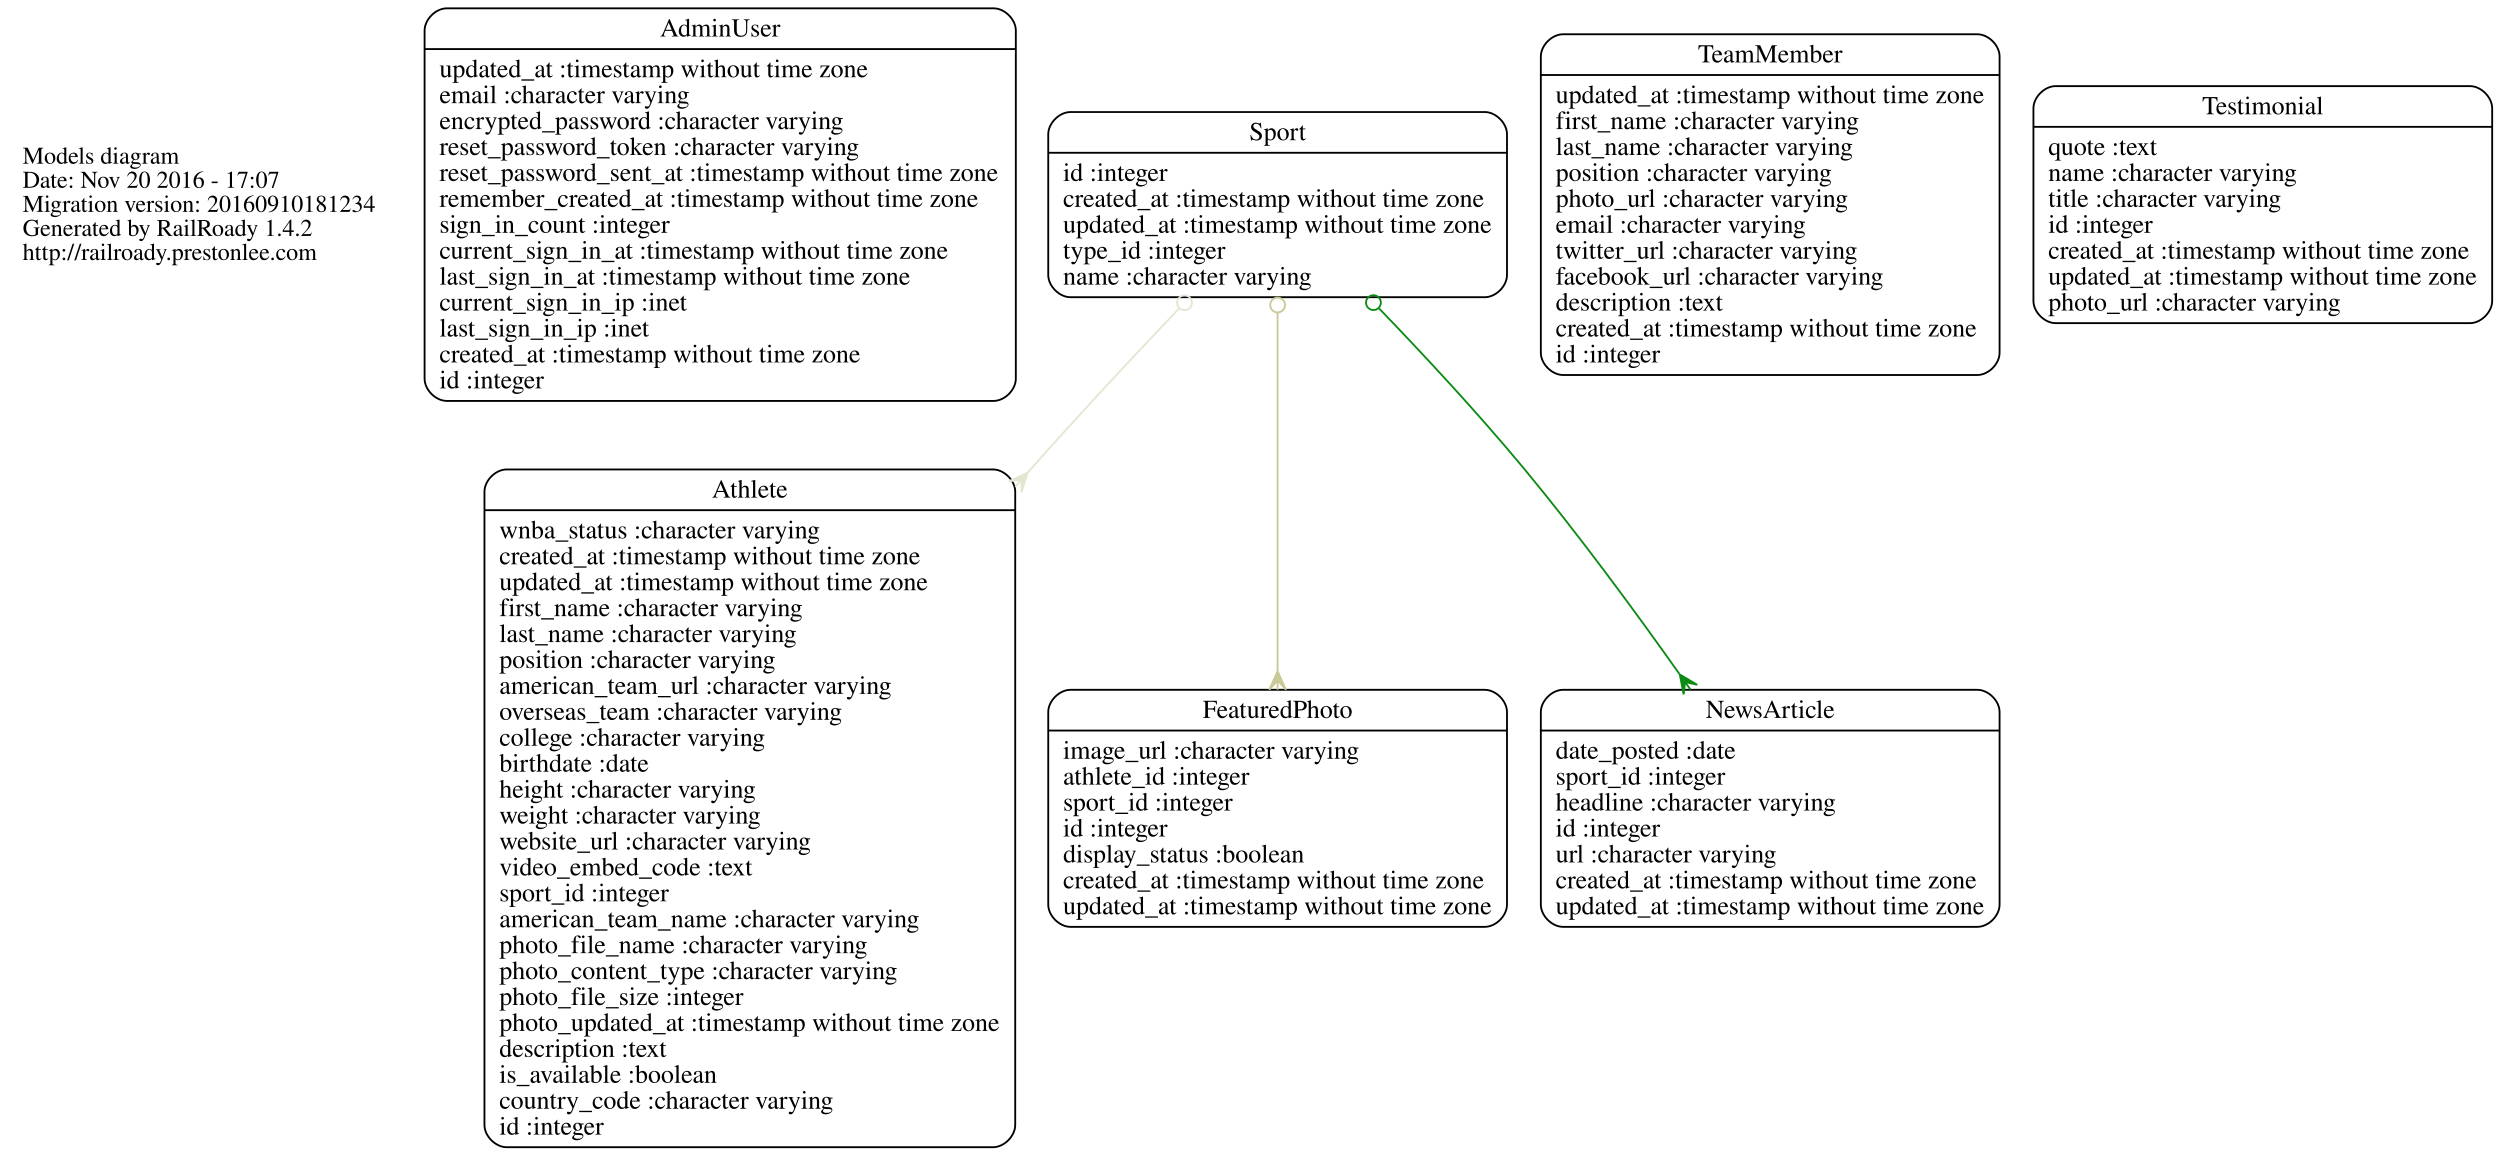
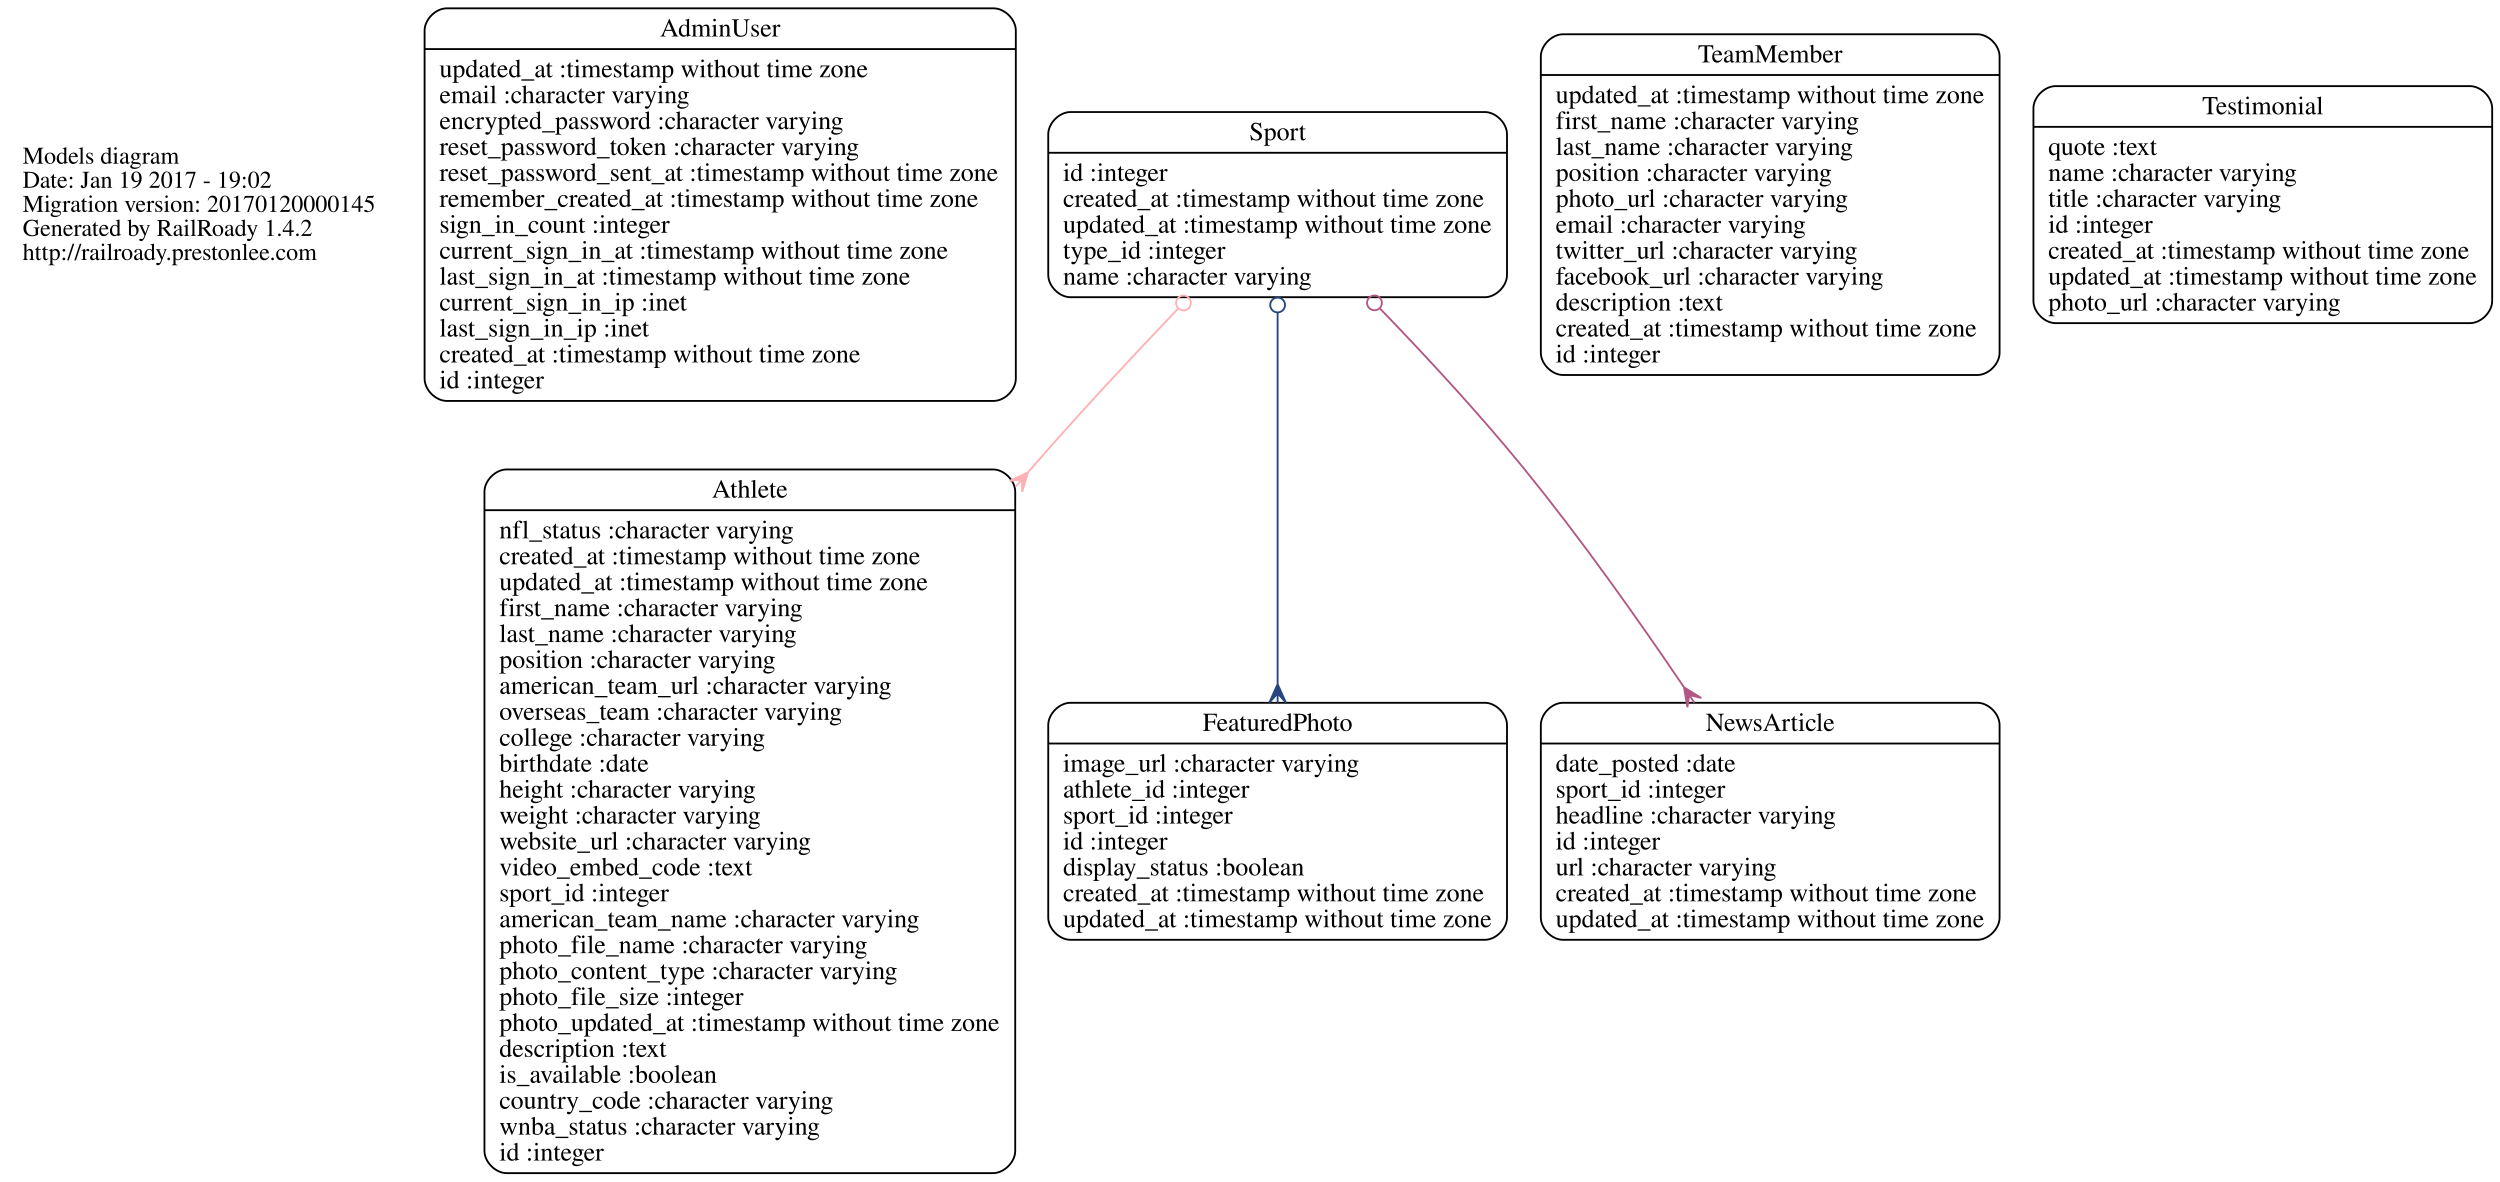
- <svg xmlns="http://www.w3.org/2000/svg" width="1350pt" height="624pt" viewBox="0.00 0.00 1349.55 624.00">
-   <g id="graph0" class="graph" transform="scale(1 1) rotate(0) translate(4 620)">
-     <polygon fill="none" stroke="none" points="-4,4 -4,-620 1345.55,-620 1345.55,4 -4,4" />
+ <svg xmlns="http://www.w3.org/2000/svg" width="1350pt" height="638pt" viewBox="0.00 0.00 1349.55 638.00">
+   <g id="graph0" class="graph" transform="scale(1 1) rotate(0) translate(4 634)">
+     <polygon fill="none" stroke="none" points="-4,4 -4,-634 1345.55,-634 1345.55,4 -4,4" />
    <g id="node1" class="node">
-       <text text-anchor="start" x="8" y="-531.6" font-family="Times,serif" font-size="13.00">Models diagram</text>
-       <text text-anchor="start" x="8" y="-518.6" font-family="Times,serif" font-size="13.00">Date: Nov 20 2016 - 17:07</text>
-       <text text-anchor="start" x="8" y="-505.6" font-family="Times,serif" font-size="13.00">Migration version: 20160910181234</text>
-       <text text-anchor="start" x="8" y="-492.6" font-family="Times,serif" font-size="13.00">Generated by RailRoady 1.4.2</text>
-       <text text-anchor="start" x="8" y="-479.6" font-family="Times,serif" font-size="13.00">http://railroady.prestonlee.com</text>
+       <text text-anchor="start" x="8" y="-545.6" font-family="Times,serif" font-size="13.00">Models diagram</text>
+       <text text-anchor="start" x="8" y="-532.6" font-family="Times,serif" font-size="13.00">Date: Jan 19 2017 - 19:02</text>
+       <text text-anchor="start" x="8" y="-519.6" font-family="Times,serif" font-size="13.00">Migration version: 20170120000145</text>
+       <text text-anchor="start" x="8" y="-506.6" font-family="Times,serif" font-size="13.00">Generated by RailRoady 1.4.2</text>
+       <text text-anchor="start" x="8" y="-493.6" font-family="Times,serif" font-size="13.00">http://railroady.prestonlee.com</text>
    </g>
    <g id="node2" class="node">
-       <path fill="none" stroke="black" d="M237.053,-403.5C237.053,-403.5 532.323,-403.5 532.323,-403.5 538.323,-403.5 544.323,-409.5 544.323,-415.5 544.323,-415.5 544.323,-603.5 544.323,-603.5 544.323,-609.5 538.323,-615.5 532.323,-615.5 532.323,-615.5 237.053,-615.5 237.053,-615.5 231.053,-615.5 225.053,-609.5 225.053,-603.5 225.053,-603.5 225.053,-415.5 225.053,-415.5 225.053,-409.5 231.053,-403.5 237.053,-403.5" />
-       <text text-anchor="middle" x="384.688" y="-600.3" font-family="Times,serif" font-size="14.00">AdminUser</text>
-       <polyline fill="none" stroke="black" points="225.053,-593.5 544.323,-593.5 " />
-       <text text-anchor="start" x="233.053" y="-578.3" font-family="Times,serif" font-size="14.00">updated_at :timestamp without time zone</text>
-       <text text-anchor="start" x="233.053" y="-564.3" font-family="Times,serif" font-size="14.00">email :character varying</text>
-       <text text-anchor="start" x="233.053" y="-550.3" font-family="Times,serif" font-size="14.00">encrypted_password :character varying</text>
-       <text text-anchor="start" x="233.053" y="-536.3" font-family="Times,serif" font-size="14.00">reset_password_token :character varying</text>
-       <text text-anchor="start" x="233.053" y="-522.3" font-family="Times,serif" font-size="14.00">reset_password_sent_at :timestamp without time zone</text>
-       <text text-anchor="start" x="233.053" y="-508.3" font-family="Times,serif" font-size="14.00">remember_created_at :timestamp without time zone</text>
-       <text text-anchor="start" x="233.053" y="-494.3" font-family="Times,serif" font-size="14.00">sign_in_count :integer</text>
-       <text text-anchor="start" x="233.053" y="-480.3" font-family="Times,serif" font-size="14.00">current_sign_in_at :timestamp without time zone</text>
-       <text text-anchor="start" x="233.053" y="-466.3" font-family="Times,serif" font-size="14.00">last_sign_in_at :timestamp without time zone</text>
-       <text text-anchor="start" x="233.053" y="-452.3" font-family="Times,serif" font-size="14.00">current_sign_in_ip :inet</text>
-       <text text-anchor="start" x="233.053" y="-438.3" font-family="Times,serif" font-size="14.00">last_sign_in_ip :inet</text>
-       <text text-anchor="start" x="233.053" y="-424.3" font-family="Times,serif" font-size="14.00">created_at :timestamp without time zone</text>
-       <text text-anchor="start" x="233.053" y="-410.3" font-family="Times,serif" font-size="14.00">id :integer</text>
+       <path fill="none" stroke="black" d="M237.053,-417.5C237.053,-417.5 532.323,-417.5 532.323,-417.5 538.323,-417.5 544.323,-423.5 544.323,-429.5 544.323,-429.5 544.323,-617.5 544.323,-617.5 544.323,-623.5 538.323,-629.5 532.323,-629.5 532.323,-629.5 237.053,-629.5 237.053,-629.5 231.053,-629.5 225.053,-623.5 225.053,-617.5 225.053,-617.5 225.053,-429.5 225.053,-429.5 225.053,-423.5 231.053,-417.5 237.053,-417.5" />
+       <text text-anchor="middle" x="384.688" y="-614.3" font-family="Times,serif" font-size="14.00">AdminUser</text>
+       <polyline fill="none" stroke="black" points="225.053,-607.5 544.323,-607.5 " />
+       <text text-anchor="start" x="233.053" y="-592.3" font-family="Times,serif" font-size="14.00">updated_at :timestamp without time zone</text>
+       <text text-anchor="start" x="233.053" y="-578.3" font-family="Times,serif" font-size="14.00">email :character varying</text>
+       <text text-anchor="start" x="233.053" y="-564.3" font-family="Times,serif" font-size="14.00">encrypted_password :character varying</text>
+       <text text-anchor="start" x="233.053" y="-550.3" font-family="Times,serif" font-size="14.00">reset_password_token :character varying</text>
+       <text text-anchor="start" x="233.053" y="-536.3" font-family="Times,serif" font-size="14.00">reset_password_sent_at :timestamp without time zone</text>
+       <text text-anchor="start" x="233.053" y="-522.3" font-family="Times,serif" font-size="14.00">remember_created_at :timestamp without time zone</text>
+       <text text-anchor="start" x="233.053" y="-508.3" font-family="Times,serif" font-size="14.00">sign_in_count :integer</text>
+       <text text-anchor="start" x="233.053" y="-494.3" font-family="Times,serif" font-size="14.00">current_sign_in_at :timestamp without time zone</text>
+       <text text-anchor="start" x="233.053" y="-480.3" font-family="Times,serif" font-size="14.00">last_sign_in_at :timestamp without time zone</text>
+       <text text-anchor="start" x="233.053" y="-466.3" font-family="Times,serif" font-size="14.00">current_sign_in_ip :inet</text>
+       <text text-anchor="start" x="233.053" y="-452.3" font-family="Times,serif" font-size="14.00">last_sign_in_ip :inet</text>
+       <text text-anchor="start" x="233.053" y="-438.3" font-family="Times,serif" font-size="14.00">created_at :timestamp without time zone</text>
+       <text text-anchor="start" x="233.053" y="-424.3" font-family="Times,serif" font-size="14.00">id :integer</text>
    </g>
    <g id="node3" class="node">
-       <path fill="none" stroke="black" d="M269.381,-0.5C269.381,-0.5 531.995,-0.5 531.995,-0.5 537.995,-0.5 543.995,-6.5 543.995,-12.5 543.995,-12.5 543.995,-354.5 543.995,-354.5 543.995,-360.5 537.995,-366.5 531.995,-366.5 531.995,-366.5 269.381,-366.5 269.381,-366.5 263.381,-366.5 257.381,-360.5 257.381,-354.5 257.381,-354.5 257.381,-12.5 257.381,-12.5 257.381,-6.5 263.381,-0.5 269.381,-0.5" />
-       <text text-anchor="middle" x="400.688" y="-351.3" font-family="Times,serif" font-size="14.00">Athlete</text>
-       <polyline fill="none" stroke="black" points="257.381,-344.5 543.995,-344.5 " />
-       <text text-anchor="start" x="265.381" y="-329.3" font-family="Times,serif" font-size="14.00">wnba_status :character varying</text>
-       <text text-anchor="start" x="265.381" y="-315.3" font-family="Times,serif" font-size="14.00">created_at :timestamp without time zone</text>
-       <text text-anchor="start" x="265.381" y="-301.3" font-family="Times,serif" font-size="14.00">updated_at :timestamp without time zone</text>
-       <text text-anchor="start" x="265.381" y="-287.3" font-family="Times,serif" font-size="14.00">first_name :character varying</text>
-       <text text-anchor="start" x="265.381" y="-273.3" font-family="Times,serif" font-size="14.00">last_name :character varying</text>
-       <text text-anchor="start" x="265.381" y="-259.3" font-family="Times,serif" font-size="14.00">position :character varying</text>
-       <text text-anchor="start" x="265.381" y="-245.3" font-family="Times,serif" font-size="14.00">american_team_url :character varying</text>
-       <text text-anchor="start" x="265.381" y="-231.3" font-family="Times,serif" font-size="14.00">overseas_team :character varying</text>
-       <text text-anchor="start" x="265.381" y="-217.3" font-family="Times,serif" font-size="14.00">college :character varying</text>
-       <text text-anchor="start" x="265.381" y="-203.3" font-family="Times,serif" font-size="14.00">birthdate :date</text>
-       <text text-anchor="start" x="265.381" y="-189.3" font-family="Times,serif" font-size="14.00">height :character varying</text>
-       <text text-anchor="start" x="265.381" y="-175.3" font-family="Times,serif" font-size="14.00">weight :character varying</text>
-       <text text-anchor="start" x="265.381" y="-161.3" font-family="Times,serif" font-size="14.00">website_url :character varying</text>
-       <text text-anchor="start" x="265.381" y="-147.3" font-family="Times,serif" font-size="14.00">video_embed_code :text</text>
-       <text text-anchor="start" x="265.381" y="-133.3" font-family="Times,serif" font-size="14.00">sport_id :integer</text>
-       <text text-anchor="start" x="265.381" y="-119.3" font-family="Times,serif" font-size="14.00">american_team_name :character varying</text>
-       <text text-anchor="start" x="265.381" y="-105.3" font-family="Times,serif" font-size="14.00">photo_file_name :character varying</text>
-       <text text-anchor="start" x="265.381" y="-91.3" font-family="Times,serif" font-size="14.00">photo_content_type :character varying</text>
-       <text text-anchor="start" x="265.381" y="-77.3" font-family="Times,serif" font-size="14.00">photo_file_size :integer</text>
-       <text text-anchor="start" x="265.381" y="-63.3" font-family="Times,serif" font-size="14.00">photo_updated_at :timestamp without time zone</text>
-       <text text-anchor="start" x="265.381" y="-49.3" font-family="Times,serif" font-size="14.00">description :text</text>
-       <text text-anchor="start" x="265.381" y="-35.3" font-family="Times,serif" font-size="14.00">is_available :boolean</text>
-       <text text-anchor="start" x="265.381" y="-21.3" font-family="Times,serif" font-size="14.00">country_code :character varying</text>
+       <path fill="none" stroke="black" d="M269.381,-0.5C269.381,-0.5 531.995,-0.5 531.995,-0.5 537.995,-0.5 543.995,-6.5 543.995,-12.5 543.995,-12.5 543.995,-368.5 543.995,-368.5 543.995,-374.5 537.995,-380.5 531.995,-380.5 531.995,-380.5 269.381,-380.5 269.381,-380.5 263.381,-380.5 257.381,-374.5 257.381,-368.5 257.381,-368.5 257.381,-12.5 257.381,-12.5 257.381,-6.5 263.381,-0.5 269.381,-0.5" />
+       <text text-anchor="middle" x="400.688" y="-365.3" font-family="Times,serif" font-size="14.00">Athlete</text>
+       <polyline fill="none" stroke="black" points="257.381,-358.5 543.995,-358.5 " />
+       <text text-anchor="start" x="265.381" y="-343.3" font-family="Times,serif" font-size="14.00">nfl_status :character varying</text>
+       <text text-anchor="start" x="265.381" y="-329.3" font-family="Times,serif" font-size="14.00">created_at :timestamp without time zone</text>
+       <text text-anchor="start" x="265.381" y="-315.3" font-family="Times,serif" font-size="14.00">updated_at :timestamp without time zone</text>
+       <text text-anchor="start" x="265.381" y="-301.3" font-family="Times,serif" font-size="14.00">first_name :character varying</text>
+       <text text-anchor="start" x="265.381" y="-287.3" font-family="Times,serif" font-size="14.00">last_name :character varying</text>
+       <text text-anchor="start" x="265.381" y="-273.3" font-family="Times,serif" font-size="14.00">position :character varying</text>
+       <text text-anchor="start" x="265.381" y="-259.3" font-family="Times,serif" font-size="14.00">american_team_url :character varying</text>
+       <text text-anchor="start" x="265.381" y="-245.3" font-family="Times,serif" font-size="14.00">overseas_team :character varying</text>
+       <text text-anchor="start" x="265.381" y="-231.3" font-family="Times,serif" font-size="14.00">college :character varying</text>
+       <text text-anchor="start" x="265.381" y="-217.3" font-family="Times,serif" font-size="14.00">birthdate :date</text>
+       <text text-anchor="start" x="265.381" y="-203.3" font-family="Times,serif" font-size="14.00">height :character varying</text>
+       <text text-anchor="start" x="265.381" y="-189.3" font-family="Times,serif" font-size="14.00">weight :character varying</text>
+       <text text-anchor="start" x="265.381" y="-175.3" font-family="Times,serif" font-size="14.00">website_url :character varying</text>
+       <text text-anchor="start" x="265.381" y="-161.3" font-family="Times,serif" font-size="14.00">video_embed_code :text</text>
+       <text text-anchor="start" x="265.381" y="-147.3" font-family="Times,serif" font-size="14.00">sport_id :integer</text>
+       <text text-anchor="start" x="265.381" y="-133.3" font-family="Times,serif" font-size="14.00">american_team_name :character varying</text>
+       <text text-anchor="start" x="265.381" y="-119.3" font-family="Times,serif" font-size="14.00">photo_file_name :character varying</text>
+       <text text-anchor="start" x="265.381" y="-105.3" font-family="Times,serif" font-size="14.00">photo_content_type :character varying</text>
+       <text text-anchor="start" x="265.381" y="-91.3" font-family="Times,serif" font-size="14.00">photo_file_size :integer</text>
+       <text text-anchor="start" x="265.381" y="-77.3" font-family="Times,serif" font-size="14.00">photo_updated_at :timestamp without time zone</text>
+       <text text-anchor="start" x="265.381" y="-63.3" font-family="Times,serif" font-size="14.00">description :text</text>
+       <text text-anchor="start" x="265.381" y="-49.3" font-family="Times,serif" font-size="14.00">is_available :boolean</text>
+       <text text-anchor="start" x="265.381" y="-35.3" font-family="Times,serif" font-size="14.00">country_code :character varying</text>
+       <text text-anchor="start" x="265.381" y="-21.3" font-family="Times,serif" font-size="14.00">wnba_status :character varying</text>
      <text text-anchor="start" x="265.381" y="-7.3" font-family="Times,serif" font-size="14.00">id :integer</text>
    </g>
    <g id="node4" class="node">
-       <path fill="none" stroke="black" d="M573.825,-119.5C573.825,-119.5 797.55,-119.5 797.55,-119.5 803.55,-119.5 809.55,-125.5 809.55,-131.5 809.55,-131.5 809.55,-235.5 809.55,-235.5 809.55,-241.5 803.55,-247.5 797.55,-247.5 797.55,-247.5 573.825,-247.5 573.825,-247.5 567.825,-247.5 561.825,-241.5 561.825,-235.5 561.825,-235.5 561.825,-131.5 561.825,-131.5 561.825,-125.5 567.825,-119.5 573.825,-119.5" />
-       <text text-anchor="middle" x="685.688" y="-232.3" font-family="Times,serif" font-size="14.00">FeaturedPhoto</text>
-       <polyline fill="none" stroke="black" points="561.825,-225.5 809.55,-225.5 " />
-       <text text-anchor="start" x="569.825" y="-210.3" font-family="Times,serif" font-size="14.00">image_url :character varying</text>
-       <text text-anchor="start" x="569.825" y="-196.3" font-family="Times,serif" font-size="14.00">athlete_id :integer</text>
-       <text text-anchor="start" x="569.825" y="-182.3" font-family="Times,serif" font-size="14.00">sport_id :integer</text>
-       <text text-anchor="start" x="569.825" y="-168.3" font-family="Times,serif" font-size="14.00">id :integer</text>
-       <text text-anchor="start" x="569.825" y="-154.3" font-family="Times,serif" font-size="14.00">display_status :boolean</text>
-       <text text-anchor="start" x="569.825" y="-140.3" font-family="Times,serif" font-size="14.00">created_at :timestamp without time zone</text>
-       <text text-anchor="start" x="569.825" y="-126.3" font-family="Times,serif" font-size="14.00">updated_at :timestamp without time zone</text>
+       <path fill="none" stroke="black" d="M573.825,-126.5C573.825,-126.5 797.55,-126.5 797.55,-126.5 803.55,-126.5 809.55,-132.5 809.55,-138.5 809.55,-138.5 809.55,-242.5 809.55,-242.5 809.55,-248.5 803.55,-254.5 797.55,-254.5 797.55,-254.5 573.825,-254.5 573.825,-254.5 567.825,-254.5 561.825,-248.5 561.825,-242.5 561.825,-242.5 561.825,-138.5 561.825,-138.5 561.825,-132.5 567.825,-126.5 573.825,-126.5" />
+       <text text-anchor="middle" x="685.688" y="-239.3" font-family="Times,serif" font-size="14.00">FeaturedPhoto</text>
+       <polyline fill="none" stroke="black" points="561.825,-232.5 809.55,-232.5 " />
+       <text text-anchor="start" x="569.825" y="-217.3" font-family="Times,serif" font-size="14.00">image_url :character varying</text>
+       <text text-anchor="start" x="569.825" y="-203.3" font-family="Times,serif" font-size="14.00">athlete_id :integer</text>
+       <text text-anchor="start" x="569.825" y="-189.3" font-family="Times,serif" font-size="14.00">sport_id :integer</text>
+       <text text-anchor="start" x="569.825" y="-175.3" font-family="Times,serif" font-size="14.00">id :integer</text>
+       <text text-anchor="start" x="569.825" y="-161.3" font-family="Times,serif" font-size="14.00">display_status :boolean</text>
+       <text text-anchor="start" x="569.825" y="-147.3" font-family="Times,serif" font-size="14.00">created_at :timestamp without time zone</text>
+       <text text-anchor="start" x="569.825" y="-133.3" font-family="Times,serif" font-size="14.00">updated_at :timestamp without time zone</text>
    </g>
    <g id="node5" class="node">
-       <path fill="none" stroke="black" d="M839.825,-119.5C839.825,-119.5 1063.55,-119.5 1063.55,-119.5 1069.55,-119.5 1075.55,-125.5 1075.55,-131.5 1075.55,-131.5 1075.55,-235.5 1075.55,-235.5 1075.55,-241.5 1069.55,-247.5 1063.55,-247.5 1063.55,-247.5 839.825,-247.5 839.825,-247.5 833.825,-247.5 827.825,-241.5 827.825,-235.5 827.825,-235.5 827.825,-131.5 827.825,-131.5 827.825,-125.5 833.825,-119.5 839.825,-119.5" />
-       <text text-anchor="middle" x="951.688" y="-232.3" font-family="Times,serif" font-size="14.00">NewsArticle</text>
-       <polyline fill="none" stroke="black" points="827.825,-225.5 1075.55,-225.5 " />
-       <text text-anchor="start" x="835.825" y="-210.3" font-family="Times,serif" font-size="14.00">date_posted :date</text>
-       <text text-anchor="start" x="835.825" y="-196.3" font-family="Times,serif" font-size="14.00">sport_id :integer</text>
-       <text text-anchor="start" x="835.825" y="-182.3" font-family="Times,serif" font-size="14.00">headline :character varying</text>
-       <text text-anchor="start" x="835.825" y="-168.3" font-family="Times,serif" font-size="14.00">id :integer</text>
-       <text text-anchor="start" x="835.825" y="-154.3" font-family="Times,serif" font-size="14.00">url :character varying</text>
-       <text text-anchor="start" x="835.825" y="-140.3" font-family="Times,serif" font-size="14.00">created_at :timestamp without time zone</text>
-       <text text-anchor="start" x="835.825" y="-126.3" font-family="Times,serif" font-size="14.00">updated_at :timestamp without time zone</text>
+       <path fill="none" stroke="black" d="M839.825,-126.5C839.825,-126.5 1063.55,-126.5 1063.55,-126.5 1069.55,-126.5 1075.55,-132.5 1075.55,-138.5 1075.55,-138.5 1075.55,-242.5 1075.55,-242.5 1075.55,-248.5 1069.55,-254.5 1063.55,-254.5 1063.55,-254.5 839.825,-254.5 839.825,-254.5 833.825,-254.5 827.825,-248.5 827.825,-242.5 827.825,-242.5 827.825,-138.5 827.825,-138.5 827.825,-132.5 833.825,-126.5 839.825,-126.5" />
+       <text text-anchor="middle" x="951.688" y="-239.3" font-family="Times,serif" font-size="14.00">NewsArticle</text>
+       <polyline fill="none" stroke="black" points="827.825,-232.5 1075.55,-232.5 " />
+       <text text-anchor="start" x="835.825" y="-217.3" font-family="Times,serif" font-size="14.00">date_posted :date</text>
+       <text text-anchor="start" x="835.825" y="-203.3" font-family="Times,serif" font-size="14.00">sport_id :integer</text>
+       <text text-anchor="start" x="835.825" y="-189.3" font-family="Times,serif" font-size="14.00">headline :character varying</text>
+       <text text-anchor="start" x="835.825" y="-175.3" font-family="Times,serif" font-size="14.00">id :integer</text>
+       <text text-anchor="start" x="835.825" y="-161.3" font-family="Times,serif" font-size="14.00">url :character varying</text>
+       <text text-anchor="start" x="835.825" y="-147.3" font-family="Times,serif" font-size="14.00">created_at :timestamp without time zone</text>
+       <text text-anchor="start" x="835.825" y="-133.3" font-family="Times,serif" font-size="14.00">updated_at :timestamp without time zone</text>
    </g>
    <g id="node6" class="node">
-       <path fill="none" stroke="black" d="M573.825,-459.5C573.825,-459.5 797.55,-459.5 797.55,-459.5 803.55,-459.5 809.55,-465.5 809.55,-471.5 809.55,-471.5 809.55,-547.5 809.55,-547.5 809.55,-553.5 803.55,-559.5 797.55,-559.5 797.55,-559.5 573.825,-559.5 573.825,-559.5 567.825,-559.5 561.825,-553.5 561.825,-547.5 561.825,-547.5 561.825,-471.5 561.825,-471.5 561.825,-465.5 567.825,-459.5 573.825,-459.5" />
-       <text text-anchor="middle" x="685.688" y="-544.3" font-family="Times,serif" font-size="14.00">Sport</text>
-       <polyline fill="none" stroke="black" points="561.825,-537.5 809.55,-537.5 " />
-       <text text-anchor="start" x="569.825" y="-522.3" font-family="Times,serif" font-size="14.00">id :integer</text>
-       <text text-anchor="start" x="569.825" y="-508.3" font-family="Times,serif" font-size="14.00">created_at :timestamp without time zone</text>
-       <text text-anchor="start" x="569.825" y="-494.3" font-family="Times,serif" font-size="14.00">updated_at :timestamp without time zone</text>
-       <text text-anchor="start" x="569.825" y="-480.3" font-family="Times,serif" font-size="14.00">type_id :integer</text>
-       <text text-anchor="start" x="569.825" y="-466.3" font-family="Times,serif" font-size="14.00">name :character varying</text>
+       <path fill="none" stroke="black" d="M573.825,-473.5C573.825,-473.5 797.55,-473.5 797.55,-473.5 803.55,-473.5 809.55,-479.5 809.55,-485.5 809.55,-485.5 809.55,-561.5 809.55,-561.5 809.55,-567.5 803.55,-573.5 797.55,-573.5 797.55,-573.5 573.825,-573.5 573.825,-573.5 567.825,-573.5 561.825,-567.5 561.825,-561.5 561.825,-561.5 561.825,-485.5 561.825,-485.5 561.825,-479.5 567.825,-473.5 573.825,-473.5" />
+       <text text-anchor="middle" x="685.688" y="-558.3" font-family="Times,serif" font-size="14.00">Sport</text>
+       <polyline fill="none" stroke="black" points="561.825,-551.5 809.55,-551.5 " />
+       <text text-anchor="start" x="569.825" y="-536.3" font-family="Times,serif" font-size="14.00">id :integer</text>
+       <text text-anchor="start" x="569.825" y="-522.3" font-family="Times,serif" font-size="14.00">created_at :timestamp without time zone</text>
+       <text text-anchor="start" x="569.825" y="-508.3" font-family="Times,serif" font-size="14.00">updated_at :timestamp without time zone</text>
+       <text text-anchor="start" x="569.825" y="-494.3" font-family="Times,serif" font-size="14.00">type_id :integer</text>
+       <text text-anchor="start" x="569.825" y="-480.3" font-family="Times,serif" font-size="14.00">name :character varying</text>
    </g>
    <g id="edge1" class="edge">
-       <path fill="none" stroke="#e4e6d1" d="M632.345,-453.295C607.727,-427.426 578.337,-395.983 552.688,-367 552.06,-366.291 551.431,-365.58 550.802,-364.866" />
-       <ellipse fill="none" stroke="#e4e6d1" cx="635.41" cy="-456.51" rx="4" ry="4" />
-       <polygon fill="#e4e6d1" stroke="#e4e6d1" points="550.628,-364.669 547.405,-354.188 547.327,-360.914 544.025,-357.159 544.025,-357.159 544.025,-357.159 547.327,-360.914 540.646,-360.13 550.628,-364.669 550.628,-364.669" />
+       <path fill="none" stroke="#feb0b3" d="M631.802,-467.197C607.195,-441.432 577.967,-410.1 552.688,-381 552.169,-380.403 551.65,-379.805 551.13,-379.205" />
+       <ellipse fill="none" stroke="#feb0b3" cx="634.861" cy="-470.393" rx="4" ry="4" />
+       <polygon fill="#feb0b3" stroke="#feb0b3" points="550.876,-378.91 547.757,-368.397 547.612,-375.123 544.348,-371.335 544.348,-371.335 544.348,-371.335 547.612,-375.123 540.939,-374.273 550.876,-378.91 550.876,-378.91" />
    </g>
    <g id="edge2" class="edge">
-       <path fill="none" stroke="#cac995" d="M685.688,-451.091C685.688,-397.211 685.688,-316.367 685.688,-257.838" />
-       <ellipse fill="none" stroke="#cac995" cx="685.688" cy="-455.291" rx="4" ry="4" />
-       <polygon fill="#cac995" stroke="#cac995" points="685.688,-257.547 690.188,-247.547 685.688,-252.547 685.688,-247.547 685.688,-247.547 685.688,-247.547 685.688,-252.547 681.188,-247.547 685.688,-257.547 685.688,-257.547" />
+       <path fill="none" stroke="#25467f" d="M685.688,-465.236C685.688,-409.705 685.688,-325.219 685.688,-264.804" />
+       <ellipse fill="none" stroke="#25467f" cx="685.688" cy="-469.303" rx="4" ry="4" />
+       <polygon fill="#25467f" stroke="#25467f" points="685.688,-264.57 690.188,-254.57 685.688,-259.57 685.688,-254.57 685.688,-254.57 685.688,-254.57 685.688,-259.57 681.188,-254.571 685.688,-264.57 685.688,-264.57" />
    </g>
    <g id="edge3" class="edge">
-       <path fill="none" stroke="#0b8b13" d="M740.499,-453.415C765.169,-427.816 794.188,-396.557 818.688,-367 847.98,-331.661 878.297,-290.475 902.575,-256.181" />
-       <ellipse fill="none" stroke="#0b8b13" cx="737.434" cy="-456.584" rx="4" ry="4" />
-       <polygon fill="#0b8b13" stroke="#0b8b13" points="902.85,-255.79 912.291,-250.211 905.732,-251.704 908.613,-247.618 908.613,-247.618 908.613,-247.618 905.732,-251.704 904.935,-245.025 902.85,-255.79 902.85,-255.79" />
+       <path fill="none" stroke="#b25683" d="M741.045,-467.304C765.698,-441.803 794.551,-410.653 818.688,-381 849.225,-343.484 880.445,-299.359 904.956,-263.132" />
+       <ellipse fill="none" stroke="#b25683" cx="737.987" cy="-470.454" rx="4" ry="4" />
+       <polygon fill="#b25683" stroke="#b25683" points="905.131,-262.872 914.45,-257.093 907.925,-258.726 910.718,-254.579 910.718,-254.579 910.718,-254.579 907.925,-258.726 906.986,-252.065 905.131,-262.872 905.131,-262.872" />
    </g>
    <g id="node7" class="node">
-       <path fill="none" stroke="black" d="M839.825,-417.5C839.825,-417.5 1063.55,-417.5 1063.55,-417.5 1069.55,-417.5 1075.55,-423.5 1075.55,-429.5 1075.55,-429.5 1075.55,-589.5 1075.55,-589.5 1075.55,-595.5 1069.55,-601.5 1063.55,-601.5 1063.55,-601.5 839.825,-601.5 839.825,-601.5 833.825,-601.5 827.825,-595.5 827.825,-589.5 827.825,-589.5 827.825,-429.5 827.825,-429.5 827.825,-423.5 833.825,-417.5 839.825,-417.5" />
-       <text text-anchor="middle" x="951.688" y="-586.3" font-family="Times,serif" font-size="14.00">TeamMember</text>
-       <polyline fill="none" stroke="black" points="827.825,-579.5 1075.55,-579.5 " />
-       <text text-anchor="start" x="835.825" y="-564.3" font-family="Times,serif" font-size="14.00">updated_at :timestamp without time zone</text>
-       <text text-anchor="start" x="835.825" y="-550.3" font-family="Times,serif" font-size="14.00">first_name :character varying</text>
-       <text text-anchor="start" x="835.825" y="-536.3" font-family="Times,serif" font-size="14.00">last_name :character varying</text>
-       <text text-anchor="start" x="835.825" y="-522.3" font-family="Times,serif" font-size="14.00">position :character varying</text>
-       <text text-anchor="start" x="835.825" y="-508.3" font-family="Times,serif" font-size="14.00">photo_url :character varying</text>
-       <text text-anchor="start" x="835.825" y="-494.3" font-family="Times,serif" font-size="14.00">email :character varying</text>
-       <text text-anchor="start" x="835.825" y="-480.3" font-family="Times,serif" font-size="14.00">twitter_url :character varying</text>
-       <text text-anchor="start" x="835.825" y="-466.3" font-family="Times,serif" font-size="14.00">facebook_url :character varying</text>
-       <text text-anchor="start" x="835.825" y="-452.3" font-family="Times,serif" font-size="14.00">description :text</text>
-       <text text-anchor="start" x="835.825" y="-438.3" font-family="Times,serif" font-size="14.00">created_at :timestamp without time zone</text>
-       <text text-anchor="start" x="835.825" y="-424.3" font-family="Times,serif" font-size="14.00">id :integer</text>
+       <path fill="none" stroke="black" d="M839.825,-431.5C839.825,-431.5 1063.55,-431.5 1063.55,-431.5 1069.55,-431.5 1075.55,-437.5 1075.55,-443.5 1075.55,-443.5 1075.55,-603.5 1075.55,-603.5 1075.55,-609.5 1069.55,-615.5 1063.55,-615.5 1063.55,-615.5 839.825,-615.5 839.825,-615.5 833.825,-615.5 827.825,-609.5 827.825,-603.5 827.825,-603.5 827.825,-443.5 827.825,-443.5 827.825,-437.5 833.825,-431.5 839.825,-431.5" />
+       <text text-anchor="middle" x="951.688" y="-600.3" font-family="Times,serif" font-size="14.00">TeamMember</text>
+       <polyline fill="none" stroke="black" points="827.825,-593.5 1075.55,-593.5 " />
+       <text text-anchor="start" x="835.825" y="-578.3" font-family="Times,serif" font-size="14.00">updated_at :timestamp without time zone</text>
+       <text text-anchor="start" x="835.825" y="-564.3" font-family="Times,serif" font-size="14.00">first_name :character varying</text>
+       <text text-anchor="start" x="835.825" y="-550.3" font-family="Times,serif" font-size="14.00">last_name :character varying</text>
+       <text text-anchor="start" x="835.825" y="-536.3" font-family="Times,serif" font-size="14.00">position :character varying</text>
+       <text text-anchor="start" x="835.825" y="-522.3" font-family="Times,serif" font-size="14.00">photo_url :character varying</text>
+       <text text-anchor="start" x="835.825" y="-508.3" font-family="Times,serif" font-size="14.00">email :character varying</text>
+       <text text-anchor="start" x="835.825" y="-494.3" font-family="Times,serif" font-size="14.00">twitter_url :character varying</text>
+       <text text-anchor="start" x="835.825" y="-480.3" font-family="Times,serif" font-size="14.00">facebook_url :character varying</text>
+       <text text-anchor="start" x="835.825" y="-466.3" font-family="Times,serif" font-size="14.00">description :text</text>
+       <text text-anchor="start" x="835.825" y="-452.3" font-family="Times,serif" font-size="14.00">created_at :timestamp without time zone</text>
+       <text text-anchor="start" x="835.825" y="-438.3" font-family="Times,serif" font-size="14.00">id :integer</text>
    </g>
    <g id="node8" class="node">
-       <path fill="none" stroke="black" d="M1105.83,-445.5C1105.83,-445.5 1329.55,-445.5 1329.55,-445.5 1335.55,-445.5 1341.55,-451.5 1341.55,-457.5 1341.55,-457.5 1341.55,-561.5 1341.55,-561.5 1341.55,-567.5 1335.55,-573.5 1329.55,-573.5 1329.55,-573.5 1105.83,-573.5 1105.83,-573.5 1099.83,-573.5 1093.83,-567.5 1093.83,-561.5 1093.83,-561.5 1093.83,-457.5 1093.83,-457.5 1093.83,-451.5 1099.83,-445.5 1105.83,-445.5" />
-       <text text-anchor="middle" x="1217.69" y="-558.3" font-family="Times,serif" font-size="14.00">Testimonial</text>
-       <polyline fill="none" stroke="black" points="1093.83,-551.5 1341.55,-551.5 " />
-       <text text-anchor="start" x="1101.83" y="-536.3" font-family="Times,serif" font-size="14.00">quote :text</text>
-       <text text-anchor="start" x="1101.83" y="-522.3" font-family="Times,serif" font-size="14.00">name :character varying</text>
-       <text text-anchor="start" x="1101.83" y="-508.3" font-family="Times,serif" font-size="14.00">title :character varying</text>
-       <text text-anchor="start" x="1101.83" y="-494.3" font-family="Times,serif" font-size="14.00">id :integer</text>
-       <text text-anchor="start" x="1101.83" y="-480.3" font-family="Times,serif" font-size="14.00">created_at :timestamp without time zone</text>
-       <text text-anchor="start" x="1101.83" y="-466.3" font-family="Times,serif" font-size="14.00">updated_at :timestamp without time zone</text>
-       <text text-anchor="start" x="1101.83" y="-452.3" font-family="Times,serif" font-size="14.00">photo_url :character varying</text>
+       <path fill="none" stroke="black" d="M1105.83,-459.5C1105.83,-459.5 1329.55,-459.5 1329.55,-459.5 1335.55,-459.5 1341.55,-465.5 1341.55,-471.5 1341.55,-471.5 1341.55,-575.5 1341.55,-575.5 1341.55,-581.5 1335.55,-587.5 1329.55,-587.5 1329.55,-587.5 1105.83,-587.5 1105.83,-587.5 1099.83,-587.5 1093.83,-581.5 1093.83,-575.5 1093.83,-575.5 1093.83,-471.5 1093.83,-471.5 1093.83,-465.5 1099.83,-459.5 1105.83,-459.5" />
+       <text text-anchor="middle" x="1217.69" y="-572.3" font-family="Times,serif" font-size="14.00">Testimonial</text>
+       <polyline fill="none" stroke="black" points="1093.83,-565.5 1341.55,-565.5 " />
+       <text text-anchor="start" x="1101.83" y="-550.3" font-family="Times,serif" font-size="14.00">quote :text</text>
+       <text text-anchor="start" x="1101.83" y="-536.3" font-family="Times,serif" font-size="14.00">name :character varying</text>
+       <text text-anchor="start" x="1101.83" y="-522.3" font-family="Times,serif" font-size="14.00">title :character varying</text>
+       <text text-anchor="start" x="1101.83" y="-508.3" font-family="Times,serif" font-size="14.00">id :integer</text>
+       <text text-anchor="start" x="1101.83" y="-494.3" font-family="Times,serif" font-size="14.00">created_at :timestamp without time zone</text>
+       <text text-anchor="start" x="1101.83" y="-480.3" font-family="Times,serif" font-size="14.00">updated_at :timestamp without time zone</text>
+       <text text-anchor="start" x="1101.83" y="-466.3" font-family="Times,serif" font-size="14.00">photo_url :character varying</text>
    </g>
  </g>
</svg>
